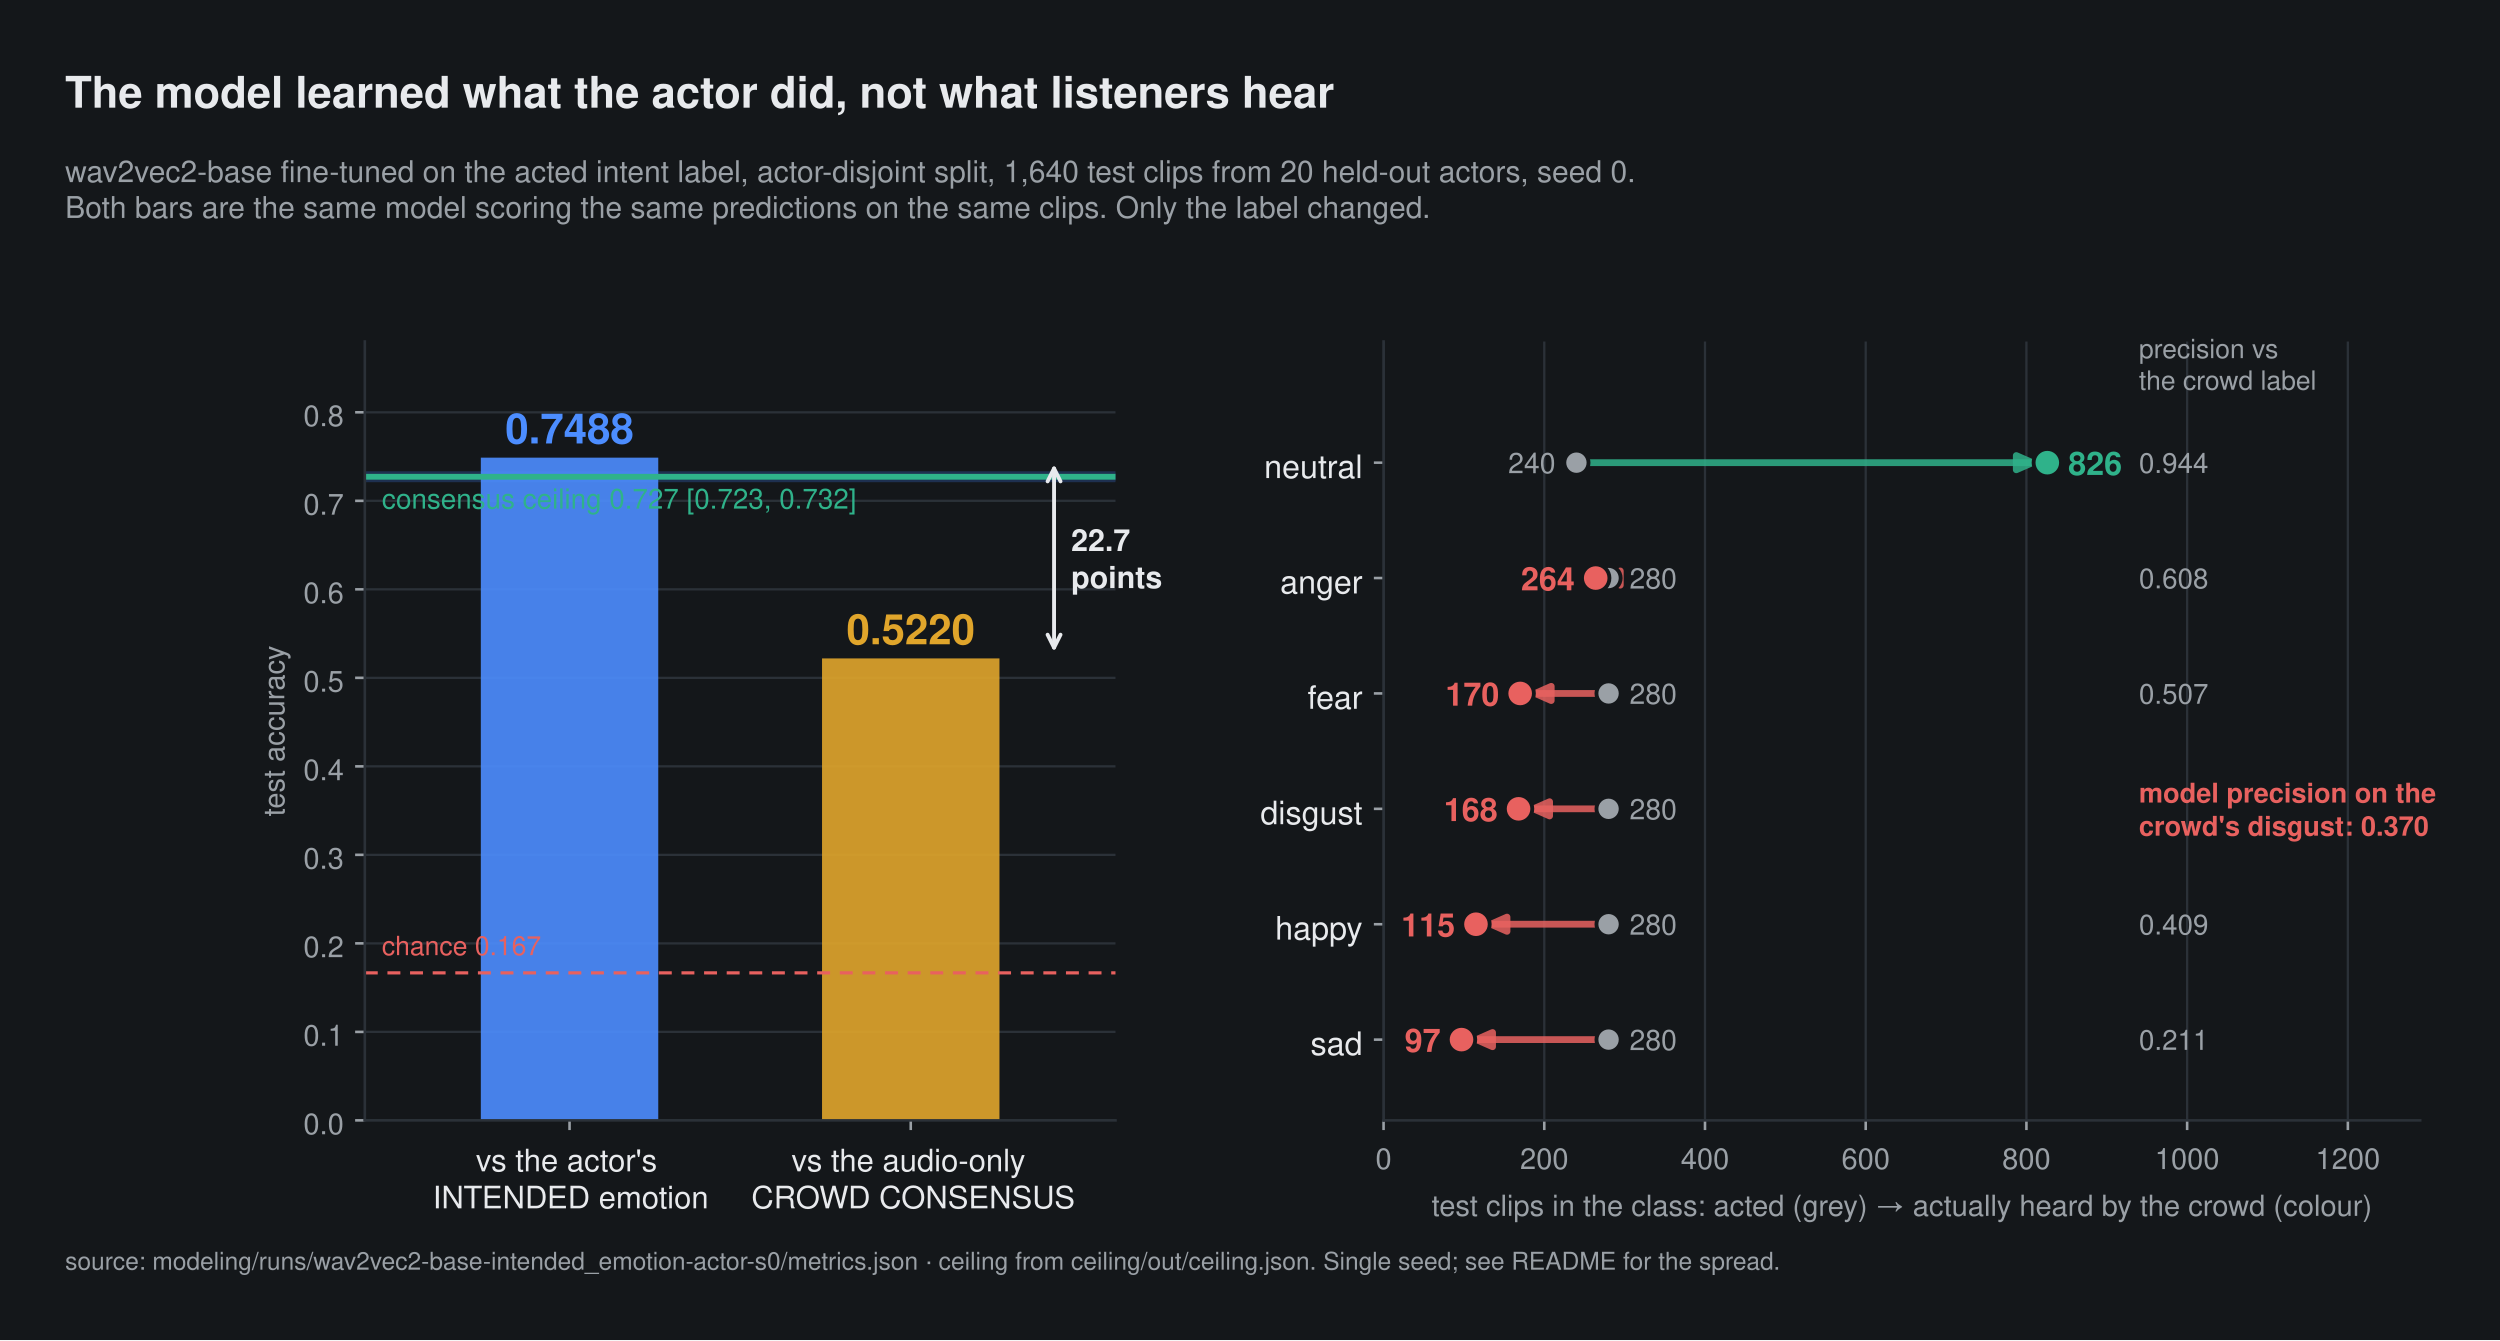
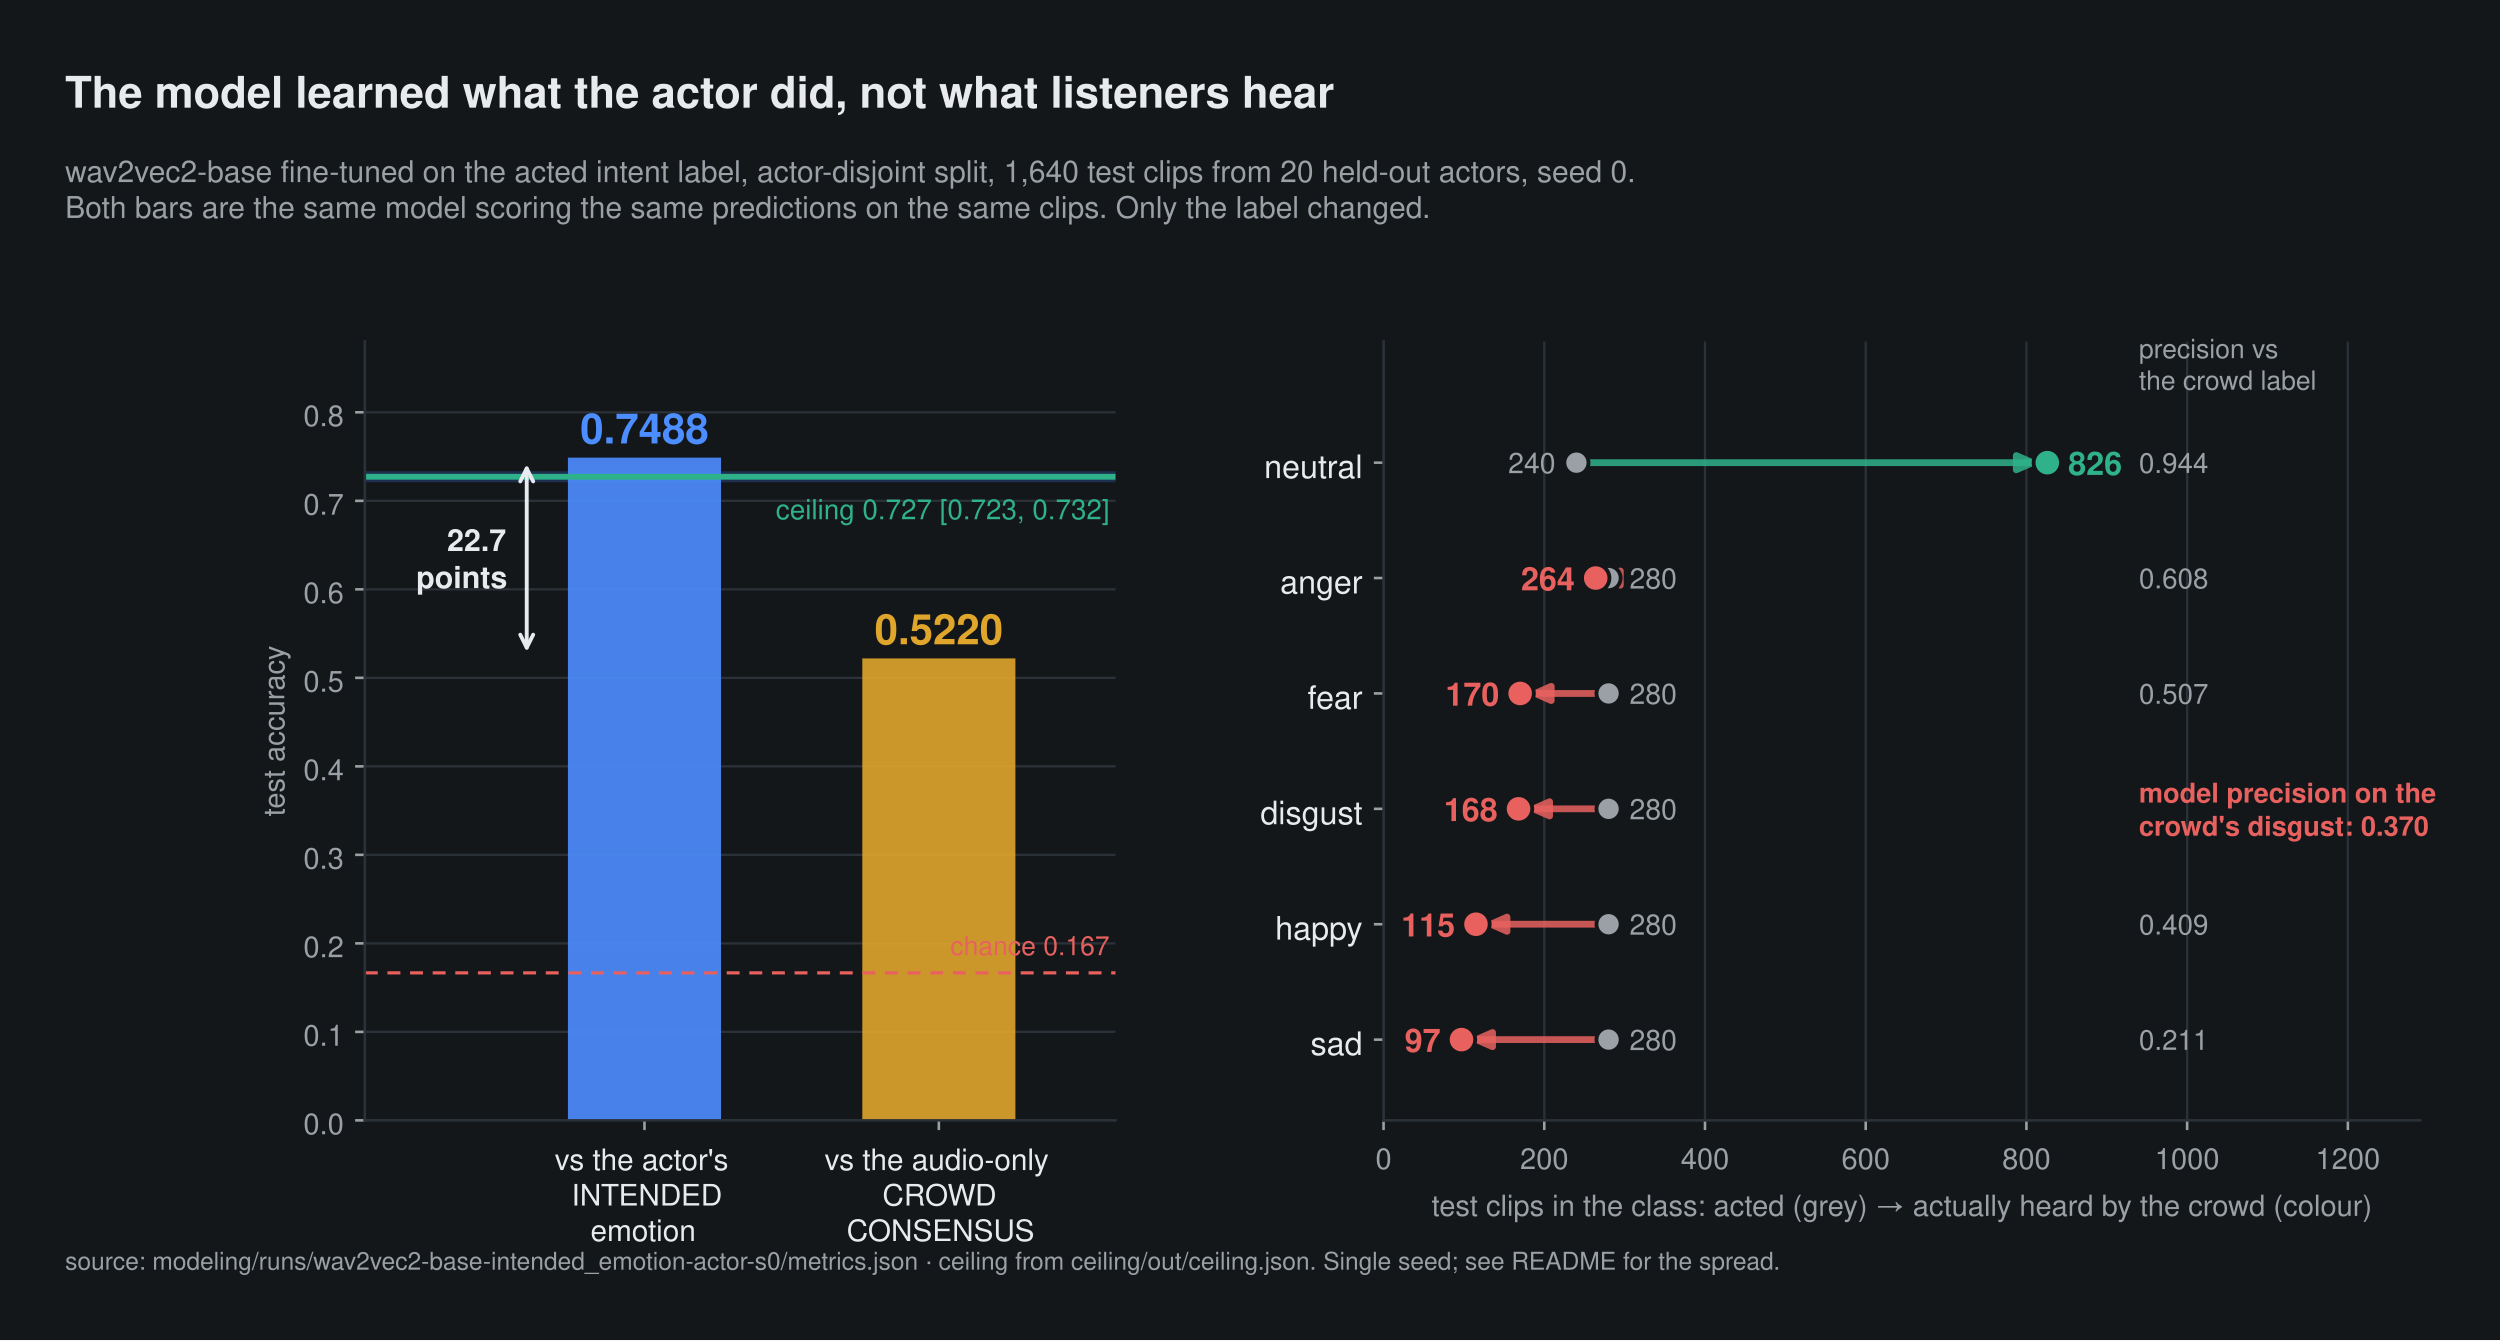
<svg xmlns="http://www.w3.org/2000/svg" xmlns:xlink="http://www.w3.org/1999/xlink" width="773.736pt" height="414.734pt" viewBox="0 0 773.736 414.734" version="1.1">
  <defs>
    <style type="text/css">*{stroke-linejoin: round; stroke-linecap: butt}</style>
  </defs>
  <g id="figure_1">
    <g id="patch_1">
      <path d="M 0 414.734  L 773.736 414.734  L 773.736 0  L 0 0  z " style="fill: #14171a" />
    </g>
    <g id="axes_1">
      <g id="patch_2">
        <path d="M 112.91 346.752  L 345.232 346.752  L 345.232 105.696  L 112.91 105.696  z " style="fill: #14171a" />
      </g>
      <g id="FillBetweenPolyCollection_1">
        <defs>
-           <path id="m800a5e8d8d" d="M 112.91 -268.382  L 112.91 -266  L 345.232 -266  L 345.232 -268.382  L 345.232 -268.382  L 112.91 -268.382  z " style="stroke: #1e3050" />
+           <path id="mc4f748cf3c" d="M 112.91 -268.382  L 112.91 -266  L 345.232 -266  L 345.232 -268.382  L 345.232 -268.382  L 112.91 -268.382  z " style="stroke: #1e3050" />
        </defs>
-         <g clip-path="url(#p2529f903a3)">
-           <use xlink:href="#m800a5e8d8d" x="0" y="414.734" style="fill: #1e3050; stroke: #1e3050" />
+         <g clip-path="url(#pf9426a319b)">
+           <use xlink:href="#mc4f748cf3c" x="0" y="414.734" style="fill: #1e3050; stroke: #1e3050" />
        </g>
      </g>
      <g id="matplotlib.axis_1">
        <g id="xtick_1">
          <g id="line2d_1">
            <defs>
-               <path id="m73d60dd2b2" d="M 0 0  L 0 3  " style="stroke: #9aa0a6; stroke-width: 0.8" />
+               <path id="m03ca3254c4" d="M 0 0  L 0 3  " style="stroke: #9aa0a6; stroke-width: 0.8" />
            </defs>
            <g>
-               <use xlink:href="#m73d60dd2b2" x="176.271" y="346.752" style="fill: #9aa0a6; stroke: #9aa0a6; stroke-width: 0.8" />
+               <use xlink:href="#m03ca3254c4" x="199.462" y="346.752" style="fill: #9aa0a6; stroke: #9aa0a6; stroke-width: 0.8" />
            </g>
          </g>
          <g id="text_1">
-             <text style="font-size: 9.6px; font-family: 'Helvetica Neue', 'Helvetica', 'DejaVu Sans'; fill: #e8eaed" transform="translate(147.2887 362.5256)">vs the actor's</text>
-             <text style="font-size: 9.6px; font-family: 'Helvetica Neue', 'Helvetica', 'DejaVu Sans'; fill: #e8eaed" transform="translate(133.953 373.9784)">INTENDED emotion</text>
+             <text style="font-size: 9.2px; font-family: 'Helvetica Neue', 'Helvetica', 'DejaVu Sans'; fill: #e8eaed" transform="translate(171.6871 362.1392)">vs the actor's</text>
+             <text style="font-size: 9.2px; font-family: 'Helvetica Neue', 'Helvetica', 'DejaVu Sans'; fill: #e8eaed" transform="translate(176.8887 373.1148)">INTENDED</text>
+             <text style="font-size: 9.2px; font-family: 'Helvetica Neue', 'Helvetica', 'DejaVu Sans'; fill: #e8eaed" transform="translate(182.7587 384.0904)">emotion</text>
          </g>
        </g>
        <g id="xtick_2">
          <g id="line2d_2">
            <g>
-               <use xlink:href="#m73d60dd2b2" x="281.872" y="346.752" style="fill: #9aa0a6; stroke: #9aa0a6; stroke-width: 0.8" />
+               <use xlink:href="#m03ca3254c4" x="290.568" y="346.752" style="fill: #9aa0a6; stroke: #9aa0a6; stroke-width: 0.8" />
            </g>
          </g>
          <g id="text_2">
-             <text style="font-size: 9.6px; font-family: 'Helvetica Neue', 'Helvetica', 'DejaVu Sans'; fill: #e8eaed" transform="translate(244.9742 362.5256)">vs the audio-only</text>
-             <text style="font-size: 9.6px; font-family: 'Helvetica Neue', 'Helvetica', 'DejaVu Sans'; fill: #e8eaed" transform="translate(232.5377 373.9784)">CROWD CONSENSUS</text>
+             <text style="font-size: 9.2px; font-family: 'Helvetica Neue', 'Helvetica', 'DejaVu Sans'; fill: #e8eaed" transform="translate(255.2081 362.1392)">vs the audio-only</text>
+             <text style="font-size: 9.2px; font-family: 'Helvetica Neue', 'Helvetica', 'DejaVu Sans'; fill: #e8eaed" transform="translate(273.1021 373.1148)">CROWD</text>
+             <text style="font-size: 9.2px; font-family: 'Helvetica Neue', 'Helvetica', 'DejaVu Sans'; fill: #e8eaed" transform="translate(262.0348 384.0904)">CONSENSUS</text>
          </g>
        </g>
      </g>
      <g id="matplotlib.axis_2">
        <g id="ytick_1">
          <g id="line2d_3">
-             <path d="M 112.91 346.752  L 345.232 346.752  " clip-path="url(#p2529f903a3)" style="fill: none; stroke: #2b3138; stroke-width: 0.7; stroke-linecap: square" />
+             <path d="M 112.91 346.752  L 345.232 346.752  " clip-path="url(#pf9426a319b)" style="fill: none; stroke: #2b3138; stroke-width: 0.7; stroke-linecap: square" />
          </g>
          <g id="line2d_4">
            <defs>
-               <path id="m4b07055651" d="M 0 0  L -3 0  " style="stroke: #9aa0a6; stroke-width: 0.8" />
+               <path id="mf70ab9ba9e" d="M 0 0  L -3 0  " style="stroke: #9aa0a6; stroke-width: 0.8" />
            </defs>
            <g>
-               <use xlink:href="#m4b07055651" x="112.91" y="346.752" style="fill: #9aa0a6; stroke: #9aa0a6; stroke-width: 0.8" />
+               <use xlink:href="#mf70ab9ba9e" x="112.91" y="346.752" style="fill: #9aa0a6; stroke: #9aa0a6; stroke-width: 0.8" />
            </g>
          </g>
          <g id="text_3">
            <text style="font-size: 9px; font-family: 'Helvetica Neue', 'Helvetica', 'DejaVu Sans'; text-anchor: end; fill: #9aa0a6" x="106.41" y="351.036" transform="rotate(-0 106.4104 351.036)">0.0</text>
          </g>
        </g>
        <g id="ytick_2">
          <g id="line2d_5">
-             <path d="M 112.91 319.359  L 345.232 319.359  " clip-path="url(#p2529f903a3)" style="fill: none; stroke: #2b3138; stroke-width: 0.7; stroke-linecap: square" />
+             <path d="M 112.91 319.359  L 345.232 319.359  " clip-path="url(#pf9426a319b)" style="fill: none; stroke: #2b3138; stroke-width: 0.7; stroke-linecap: square" />
          </g>
          <g id="line2d_6">
            <g>
-               <use xlink:href="#m4b07055651" x="112.91" y="319.359" style="fill: #9aa0a6; stroke: #9aa0a6; stroke-width: 0.8" />
+               <use xlink:href="#mf70ab9ba9e" x="112.91" y="319.359" style="fill: #9aa0a6; stroke: #9aa0a6; stroke-width: 0.8" />
            </g>
          </g>
          <g id="text_4">
            <text style="font-size: 9px; font-family: 'Helvetica Neue', 'Helvetica', 'DejaVu Sans'; text-anchor: end; fill: #9aa0a6" x="106.41" y="323.643" transform="rotate(-0 106.4104 323.6433)">0.1</text>
          </g>
        </g>
        <g id="ytick_3">
          <g id="line2d_7">
-             <path d="M 112.91 291.967  L 345.232 291.967  " clip-path="url(#p2529f903a3)" style="fill: none; stroke: #2b3138; stroke-width: 0.7; stroke-linecap: square" />
+             <path d="M 112.91 291.967  L 345.232 291.967  " clip-path="url(#pf9426a319b)" style="fill: none; stroke: #2b3138; stroke-width: 0.7; stroke-linecap: square" />
          </g>
          <g id="line2d_8">
            <g>
-               <use xlink:href="#m4b07055651" x="112.91" y="291.967" style="fill: #9aa0a6; stroke: #9aa0a6; stroke-width: 0.8" />
+               <use xlink:href="#mf70ab9ba9e" x="112.91" y="291.967" style="fill: #9aa0a6; stroke: #9aa0a6; stroke-width: 0.8" />
            </g>
          </g>
          <g id="text_5">
            <text style="font-size: 9px; font-family: 'Helvetica Neue', 'Helvetica', 'DejaVu Sans'; text-anchor: end; fill: #9aa0a6" x="106.41" y="296.251" transform="rotate(-0 106.4104 296.2505)">0.2</text>
          </g>
        </g>
        <g id="ytick_4">
          <g id="line2d_9">
-             <path d="M 112.91 264.574  L 345.232 264.574  " clip-path="url(#p2529f903a3)" style="fill: none; stroke: #2b3138; stroke-width: 0.7; stroke-linecap: square" />
+             <path d="M 112.91 264.574  L 345.232 264.574  " clip-path="url(#pf9426a319b)" style="fill: none; stroke: #2b3138; stroke-width: 0.7; stroke-linecap: square" />
          </g>
          <g id="line2d_10">
            <g>
-               <use xlink:href="#m4b07055651" x="112.91" y="264.574" style="fill: #9aa0a6; stroke: #9aa0a6; stroke-width: 0.8" />
+               <use xlink:href="#mf70ab9ba9e" x="112.91" y="264.574" style="fill: #9aa0a6; stroke: #9aa0a6; stroke-width: 0.8" />
            </g>
          </g>
          <g id="text_6">
            <text style="font-size: 9px; font-family: 'Helvetica Neue', 'Helvetica', 'DejaVu Sans'; text-anchor: end; fill: #9aa0a6" x="106.41" y="268.858" transform="rotate(-0 106.4104 268.8578)">0.3</text>
          </g>
        </g>
        <g id="ytick_5">
          <g id="line2d_11">
-             <path d="M 112.91 237.181  L 345.232 237.181  " clip-path="url(#p2529f903a3)" style="fill: none; stroke: #2b3138; stroke-width: 0.7; stroke-linecap: square" />
+             <path d="M 112.91 237.181  L 345.232 237.181  " clip-path="url(#pf9426a319b)" style="fill: none; stroke: #2b3138; stroke-width: 0.7; stroke-linecap: square" />
          </g>
          <g id="line2d_12">
            <g>
-               <use xlink:href="#m4b07055651" x="112.91" y="237.181" style="fill: #9aa0a6; stroke: #9aa0a6; stroke-width: 0.8" />
+               <use xlink:href="#mf70ab9ba9e" x="112.91" y="237.181" style="fill: #9aa0a6; stroke: #9aa0a6; stroke-width: 0.8" />
            </g>
          </g>
          <g id="text_7">
            <text style="font-size: 9px; font-family: 'Helvetica Neue', 'Helvetica', 'DejaVu Sans'; text-anchor: end; fill: #9aa0a6" x="106.41" y="241.465" transform="rotate(-0 106.4104 241.4651)">0.4</text>
          </g>
        </g>
        <g id="ytick_6">
          <g id="line2d_13">
-             <path d="M 112.91 209.788  L 345.232 209.788  " clip-path="url(#p2529f903a3)" style="fill: none; stroke: #2b3138; stroke-width: 0.7; stroke-linecap: square" />
+             <path d="M 112.91 209.788  L 345.232 209.788  " clip-path="url(#pf9426a319b)" style="fill: none; stroke: #2b3138; stroke-width: 0.7; stroke-linecap: square" />
          </g>
          <g id="line2d_14">
            <g>
-               <use xlink:href="#m4b07055651" x="112.91" y="209.788" style="fill: #9aa0a6; stroke: #9aa0a6; stroke-width: 0.8" />
+               <use xlink:href="#mf70ab9ba9e" x="112.91" y="209.788" style="fill: #9aa0a6; stroke: #9aa0a6; stroke-width: 0.8" />
            </g>
          </g>
          <g id="text_8">
            <text style="font-size: 9px; font-family: 'Helvetica Neue', 'Helvetica', 'DejaVu Sans'; text-anchor: end; fill: #9aa0a6" x="106.41" y="214.072" transform="rotate(-0 106.4104 214.0724)">0.5</text>
          </g>
        </g>
        <g id="ytick_7">
          <g id="line2d_15">
-             <path d="M 112.91 182.396  L 345.232 182.396  " clip-path="url(#p2529f903a3)" style="fill: none; stroke: #2b3138; stroke-width: 0.7; stroke-linecap: square" />
+             <path d="M 112.91 182.396  L 345.232 182.396  " clip-path="url(#pf9426a319b)" style="fill: none; stroke: #2b3138; stroke-width: 0.7; stroke-linecap: square" />
          </g>
          <g id="line2d_16">
            <g>
-               <use xlink:href="#m4b07055651" x="112.91" y="182.396" style="fill: #9aa0a6; stroke: #9aa0a6; stroke-width: 0.8" />
+               <use xlink:href="#mf70ab9ba9e" x="112.91" y="182.396" style="fill: #9aa0a6; stroke: #9aa0a6; stroke-width: 0.8" />
            </g>
          </g>
          <g id="text_9">
            <text style="font-size: 9px; font-family: 'Helvetica Neue', 'Helvetica', 'DejaVu Sans'; text-anchor: end; fill: #9aa0a6" x="106.41" y="186.68" transform="rotate(-0 106.4104 186.6796)">0.6</text>
          </g>
        </g>
        <g id="ytick_8">
          <g id="line2d_17">
-             <path d="M 112.91 155.003  L 345.232 155.003  " clip-path="url(#p2529f903a3)" style="fill: none; stroke: #2b3138; stroke-width: 0.7; stroke-linecap: square" />
+             <path d="M 112.91 155.003  L 345.232 155.003  " clip-path="url(#pf9426a319b)" style="fill: none; stroke: #2b3138; stroke-width: 0.7; stroke-linecap: square" />
          </g>
          <g id="line2d_18">
            <g>
-               <use xlink:href="#m4b07055651" x="112.91" y="155.003" style="fill: #9aa0a6; stroke: #9aa0a6; stroke-width: 0.8" />
+               <use xlink:href="#mf70ab9ba9e" x="112.91" y="155.003" style="fill: #9aa0a6; stroke: #9aa0a6; stroke-width: 0.8" />
            </g>
          </g>
          <g id="text_10">
            <text style="font-size: 9px; font-family: 'Helvetica Neue', 'Helvetica', 'DejaVu Sans'; text-anchor: end; fill: #9aa0a6" x="106.41" y="159.287" transform="rotate(-0 106.4104 159.2869)">0.7</text>
          </g>
        </g>
        <g id="ytick_9">
          <g id="line2d_19">
-             <path d="M 112.91 127.61  L 345.232 127.61  " clip-path="url(#p2529f903a3)" style="fill: none; stroke: #2b3138; stroke-width: 0.7; stroke-linecap: square" />
+             <path d="M 112.91 127.61  L 345.232 127.61  " clip-path="url(#pf9426a319b)" style="fill: none; stroke: #2b3138; stroke-width: 0.7; stroke-linecap: square" />
          </g>
          <g id="line2d_20">
            <g>
-               <use xlink:href="#m4b07055651" x="112.91" y="127.61" style="fill: #9aa0a6; stroke: #9aa0a6; stroke-width: 0.8" />
+               <use xlink:href="#mf70ab9ba9e" x="112.91" y="127.61" style="fill: #9aa0a6; stroke: #9aa0a6; stroke-width: 0.8" />
            </g>
          </g>
          <g id="text_11">
            <text style="font-size: 9px; font-family: 'Helvetica Neue', 'Helvetica', 'DejaVu Sans'; text-anchor: end; fill: #9aa0a6" x="106.41" y="131.894" transform="rotate(-0 106.4104 131.8942)">0.8</text>
          </g>
        </g>
        <g id="text_12">
          <text style="font-size: 9px; font-family: 'Helvetica Neue', 'Helvetica', 'DejaVu Sans'; text-anchor: middle; fill: #9aa0a6" x="87.985" y="226.224" transform="rotate(-90 87.98481 226.224)">test accuracy</text>
        </g>
      </g>
      <g id="patch_3">
-         <path d="M 148.815 346.752  L 203.727 346.752  L 203.727 141.641  L 148.815 141.641  z " clip-path="url(#p2529f903a3)" style="fill: #4c8dff; opacity: 0.9" />
+         <path d="M 175.774 346.752  L 223.15 346.752  L 223.15 141.641  L 175.774 141.641  z " clip-path="url(#pf9426a319b)" style="fill: #4c8dff; opacity: 0.9" />
      </g>
      <g id="patch_4">
-         <path d="M 254.416 346.752  L 309.328 346.752  L 309.328 203.775  L 254.416 203.775  z " clip-path="url(#p2529f903a3)" style="fill: #e0a52b; opacity: 0.9" />
+         <path d="M 266.881 346.752  L 314.256 346.752  L 314.256 203.775  L 266.881 203.775  z " clip-path="url(#pf9426a319b)" style="fill: #e0a52b; opacity: 0.9" />
      </g>
      <g id="line2d_21">
-         <path d="M 112.91 147.556  L 345.232 147.556  " clip-path="url(#p2529f903a3)" style="fill: none; stroke: #2fb28a; stroke-width: 1.8; stroke-linecap: square" />
+         <path d="M 112.91 147.556  L 345.232 147.556  " clip-path="url(#pf9426a319b)" style="fill: none; stroke: #2fb28a; stroke-width: 1.8; stroke-linecap: square" />
      </g>
      <g id="line2d_22">
-         <path d="M 112.91 301.097  L 345.232 301.097  " clip-path="url(#p2529f903a3)" style="fill: none; stroke-dasharray: 4,3; stroke-dashoffset: 0; stroke: #e8615f" />
+         <path d="M 112.91 301.097  L 345.232 301.097  " clip-path="url(#pf9426a319b)" style="fill: none; stroke-dasharray: 4,3; stroke-dashoffset: 0; stroke: #e8615f" />
      </g>
      <g id="patch_5">
        <path d="M 112.91 346.752  L 112.91 105.696  " style="fill: none; stroke: #2b3138; stroke-width: 0.8; stroke-linejoin: miter; stroke-linecap: square" />
      </g>
      <g id="patch_6">
        <path d="M 112.91 346.752  L 345.232 346.752  " style="fill: none; stroke: #2b3138; stroke-width: 0.8; stroke-linejoin: miter; stroke-linecap: square" />
      </g>
      <g id="text_13">
-         <text style="font-weight: 700; font-size: 13px; font-family: 'Helvetica Neue', 'Helvetica', 'DejaVu Sans'; text-anchor: middle; fill: #4c8dff" x="176.271" y="137.258" transform="rotate(-0 176.271 137.2578)">0.7488</text>
+         <text style="font-weight: 700; font-size: 13px; font-family: 'Helvetica Neue', 'Helvetica', 'DejaVu Sans'; text-anchor: middle; fill: #4c8dff" x="199.462" y="137.258" transform="rotate(-0 199.4618 137.2578)">0.7488</text>
      </g>
      <g id="text_14">
-         <text style="font-weight: 700; font-size: 13px; font-family: 'Helvetica Neue', 'Helvetica', 'DejaVu Sans'; text-anchor: middle; fill: #e0a52b" x="281.872" y="199.392" transform="rotate(-0 281.8719 199.3925)">0.5220</text>
+         <text style="font-weight: 700; font-size: 13px; font-family: 'Helvetica Neue', 'Helvetica', 'DejaVu Sans'; text-anchor: middle; fill: #e0a52b" x="290.568" y="199.392" transform="rotate(-0 290.5685 199.3925)">0.5220</text>
      </g>
      <g id="text_15">
-         <text style="font-size: 8.6px; font-family: 'Helvetica Neue', 'Helvetica', 'DejaVu Sans'; text-anchor: start; fill: #2fb28a" x="118.19" y="157.417" transform="rotate(-0 118.1904 157.4171)">consensus ceiling 0.727 [0.723, 0.732]</text>
+         <text style="font-size: 8.6px; font-family: 'Helvetica Neue', 'Helvetica', 'DejaVu Sans'; text-anchor: end; fill: #2fb28a" x="343.41" y="160.704" transform="rotate(-0 343.4104 160.7042)">ceiling 0.727 [0.723, 0.732]</text>
      </g>
      <g id="patch_7">
-         <path d="M 326.224 200.435  Q 326.224 172.709 326.224 144.983  " style="fill: none; stroke: #e8eaed; stroke-width: 1.2; stroke-linecap: round" />
-         <path d="M 328.224 196.435  L 326.224 200.435  L 324.224 196.435  " style="fill: none; stroke: #e8eaed; stroke-width: 1.2; stroke-linecap: round" />
-         <path d="M 324.224 148.983  L 326.224 144.983  L 328.224 148.983  " style="fill: none; stroke: #e8eaed; stroke-width: 1.2; stroke-linecap: round" />
+         <path d="M 163.019 200.435  Q 163.019 172.709 163.019 144.983  " style="fill: none; stroke: #e8eaed; stroke-width: 1.2; stroke-linecap: round" />
+         <path d="M 165.019 196.435  L 163.019 200.435  L 161.019 196.435  " style="fill: none; stroke: #e8eaed; stroke-width: 1.2; stroke-linecap: round" />
+         <path d="M 161.019 148.983  L 163.019 144.983  L 165.019 148.983  " style="fill: none; stroke: #e8eaed; stroke-width: 1.2; stroke-linecap: round" />
      </g>
      <g id="text_16">
-         <text style="font-weight: 700; font-size: 9.4px; font-family: 'Helvetica Neue', 'Helvetica', 'DejaVu Sans'; fill: #e8eaed" transform="translate(331.5044 170.5319)">22.7</text>
-         <text style="font-weight: 700; font-size: 9.4px; font-family: 'Helvetica Neue', 'Helvetica', 'DejaVu Sans'; fill: #e8eaed" transform="translate(331.5044 182.0093)">points</text>
+         <text style="font-weight: 700; font-size: 9.4px; font-family: 'Helvetica Neue', 'Helvetica', 'DejaVu Sans'; fill: #e8eaed" transform="translate(138.3513 170.5319)">22.7</text>
+         <text style="font-weight: 700; font-size: 9.4px; font-family: 'Helvetica Neue', 'Helvetica', 'DejaVu Sans'; fill: #e8eaed" transform="translate(128.8 182.0093)">points</text>
      </g>
      <g id="text_17">
-         <text style="font-size: 8.2px; font-family: 'Helvetica Neue', 'Helvetica', 'DejaVu Sans'; text-anchor: start; fill: #e8615f" x="118.19" y="295.619" transform="rotate(-0 118.1904 295.6189)">chance 0.167</text>
+         <text style="font-size: 8.2px; font-family: 'Helvetica Neue', 'Helvetica', 'DejaVu Sans'; text-anchor: end; fill: #e8615f" x="343.41" y="295.619" transform="rotate(-0 343.4104 295.6189)">chance 0.167</text>
      </g>
    </g>
    <g id="axes_2">
      <g id="patch_8">
        <path d="M 428.205 346.752  L 749.03 346.752  L 749.03 105.696  L 428.205 105.696  z " style="fill: #14171a" />
      </g>
      <g id="matplotlib.axis_3">
        <g id="xtick_3">
          <g id="line2d_23">
-             <path d="M 428.205 346.752  L 428.205 105.696  " clip-path="url(#pca2a0ae789)" style="fill: none; stroke: #2b3138; stroke-width: 0.7; stroke-linecap: square" />
+             <path d="M 428.205 346.752  L 428.205 105.696  " clip-path="url(#pd479962bb0)" style="fill: none; stroke: #2b3138; stroke-width: 0.7; stroke-linecap: square" />
          </g>
          <g id="line2d_24">
            <g>
-               <use xlink:href="#m73d60dd2b2" x="428.205" y="346.752" style="fill: #9aa0a6; stroke: #9aa0a6; stroke-width: 0.8" />
+               <use xlink:href="#m03ca3254c4" x="428.205" y="346.752" style="fill: #9aa0a6; stroke: #9aa0a6; stroke-width: 0.8" />
            </g>
          </g>
          <g id="text_18">
            <text style="font-size: 9px; font-family: 'Helvetica Neue', 'Helvetica', 'DejaVu Sans'; text-anchor: middle; fill: #9aa0a6" x="428.205" y="361.82" transform="rotate(-0 428.2047 361.82)">0</text>
          </g>
        </g>
        <g id="xtick_4">
          <g id="line2d_25">
-             <path d="M 477.945 346.752  L 477.945 105.696  " clip-path="url(#pca2a0ae789)" style="fill: none; stroke: #2b3138; stroke-width: 0.7; stroke-linecap: square" />
+             <path d="M 477.945 346.752  L 477.945 105.696  " clip-path="url(#pd479962bb0)" style="fill: none; stroke: #2b3138; stroke-width: 0.7; stroke-linecap: square" />
          </g>
          <g id="line2d_26">
            <g>
-               <use xlink:href="#m73d60dd2b2" x="477.945" y="346.752" style="fill: #9aa0a6; stroke: #9aa0a6; stroke-width: 0.8" />
+               <use xlink:href="#m03ca3254c4" x="477.945" y="346.752" style="fill: #9aa0a6; stroke: #9aa0a6; stroke-width: 0.8" />
            </g>
          </g>
          <g id="text_19">
            <text style="font-size: 9px; font-family: 'Helvetica Neue', 'Helvetica', 'DejaVu Sans'; text-anchor: middle; fill: #9aa0a6" x="477.945" y="361.82" transform="rotate(-0 477.9451 361.82)">200</text>
          </g>
        </g>
        <g id="xtick_5">
          <g id="line2d_27">
-             <path d="M 527.686 346.752  L 527.686 105.696  " clip-path="url(#pca2a0ae789)" style="fill: none; stroke: #2b3138; stroke-width: 0.7; stroke-linecap: square" />
+             <path d="M 527.686 346.752  L 527.686 105.696  " clip-path="url(#pd479962bb0)" style="fill: none; stroke: #2b3138; stroke-width: 0.7; stroke-linecap: square" />
          </g>
          <g id="line2d_28">
            <g>
-               <use xlink:href="#m73d60dd2b2" x="527.686" y="346.752" style="fill: #9aa0a6; stroke: #9aa0a6; stroke-width: 0.8" />
+               <use xlink:href="#m03ca3254c4" x="527.686" y="346.752" style="fill: #9aa0a6; stroke: #9aa0a6; stroke-width: 0.8" />
            </g>
          </g>
          <g id="text_20">
            <text style="font-size: 9px; font-family: 'Helvetica Neue', 'Helvetica', 'DejaVu Sans'; text-anchor: middle; fill: #9aa0a6" x="527.686" y="361.82" transform="rotate(-0 527.6855 361.82)">400</text>
          </g>
        </g>
        <g id="xtick_6">
          <g id="line2d_29">
-             <path d="M 577.426 346.752  L 577.426 105.696  " clip-path="url(#pca2a0ae789)" style="fill: none; stroke: #2b3138; stroke-width: 0.7; stroke-linecap: square" />
+             <path d="M 577.426 346.752  L 577.426 105.696  " clip-path="url(#pd479962bb0)" style="fill: none; stroke: #2b3138; stroke-width: 0.7; stroke-linecap: square" />
          </g>
          <g id="line2d_30">
            <g>
-               <use xlink:href="#m73d60dd2b2" x="577.426" y="346.752" style="fill: #9aa0a6; stroke: #9aa0a6; stroke-width: 0.8" />
+               <use xlink:href="#m03ca3254c4" x="577.426" y="346.752" style="fill: #9aa0a6; stroke: #9aa0a6; stroke-width: 0.8" />
            </g>
          </g>
          <g id="text_21">
            <text style="font-size: 9px; font-family: 'Helvetica Neue', 'Helvetica', 'DejaVu Sans'; text-anchor: middle; fill: #9aa0a6" x="577.426" y="361.82" transform="rotate(-0 577.4259 361.82)">600</text>
          </g>
        </g>
        <g id="xtick_7">
          <g id="line2d_31">
-             <path d="M 627.166 346.752  L 627.166 105.696  " clip-path="url(#pca2a0ae789)" style="fill: none; stroke: #2b3138; stroke-width: 0.7; stroke-linecap: square" />
+             <path d="M 627.166 346.752  L 627.166 105.696  " clip-path="url(#pd479962bb0)" style="fill: none; stroke: #2b3138; stroke-width: 0.7; stroke-linecap: square" />
          </g>
          <g id="line2d_32">
            <g>
-               <use xlink:href="#m73d60dd2b2" x="627.166" y="346.752" style="fill: #9aa0a6; stroke: #9aa0a6; stroke-width: 0.8" />
+               <use xlink:href="#m03ca3254c4" x="627.166" y="346.752" style="fill: #9aa0a6; stroke: #9aa0a6; stroke-width: 0.8" />
            </g>
          </g>
          <g id="text_22">
            <text style="font-size: 9px; font-family: 'Helvetica Neue', 'Helvetica', 'DejaVu Sans'; text-anchor: middle; fill: #9aa0a6" x="627.166" y="361.82" transform="rotate(-0 627.1664 361.82)">800</text>
          </g>
        </g>
        <g id="xtick_8">
          <g id="line2d_33">
-             <path d="M 676.907 346.752  L 676.907 105.696  " clip-path="url(#pca2a0ae789)" style="fill: none; stroke: #2b3138; stroke-width: 0.7; stroke-linecap: square" />
+             <path d="M 676.907 346.752  L 676.907 105.696  " clip-path="url(#pd479962bb0)" style="fill: none; stroke: #2b3138; stroke-width: 0.7; stroke-linecap: square" />
          </g>
          <g id="line2d_34">
            <g>
-               <use xlink:href="#m73d60dd2b2" x="676.907" y="346.752" style="fill: #9aa0a6; stroke: #9aa0a6; stroke-width: 0.8" />
+               <use xlink:href="#m03ca3254c4" x="676.907" y="346.752" style="fill: #9aa0a6; stroke: #9aa0a6; stroke-width: 0.8" />
            </g>
          </g>
          <g id="text_23">
            <text style="font-size: 9px; font-family: 'Helvetica Neue', 'Helvetica', 'DejaVu Sans'; text-anchor: middle; fill: #9aa0a6" x="676.907" y="361.82" transform="rotate(-0 676.9068 361.82)">1000</text>
          </g>
        </g>
        <g id="xtick_9">
          <g id="line2d_35">
-             <path d="M 726.647 346.752  L 726.647 105.696  " clip-path="url(#pca2a0ae789)" style="fill: none; stroke: #2b3138; stroke-width: 0.7; stroke-linecap: square" />
+             <path d="M 726.647 346.752  L 726.647 105.696  " clip-path="url(#pd479962bb0)" style="fill: none; stroke: #2b3138; stroke-width: 0.7; stroke-linecap: square" />
          </g>
          <g id="line2d_36">
            <g>
-               <use xlink:href="#m73d60dd2b2" x="726.647" y="346.752" style="fill: #9aa0a6; stroke: #9aa0a6; stroke-width: 0.8" />
+               <use xlink:href="#m03ca3254c4" x="726.647" y="346.752" style="fill: #9aa0a6; stroke: #9aa0a6; stroke-width: 0.8" />
            </g>
          </g>
          <g id="text_24">
            <text style="font-size: 9px; font-family: 'Helvetica Neue', 'Helvetica', 'DejaVu Sans'; text-anchor: middle; fill: #9aa0a6" x="726.647" y="361.82" transform="rotate(-0 726.6472 361.82)">1200</text>
          </g>
        </g>
        <g id="text_25">
          <text style="font-size: 9px; font-family: 'Helvetica Neue', 'Helvetica', 'DejaVu Sans'; text-anchor: middle; fill: #9aa0a6" x="588.618" y="376.305" transform="rotate(-0 588.6175 376.305)">test clips in the class:  acted (grey)  →  actually heard by the crowd (colour)</text>
        </g>
      </g>
      <g id="matplotlib.axis_4">
        <g id="ytick_10">
          <g id="line2d_37">
            <g>
-               <use xlink:href="#m4b07055651" x="428.205" y="321.754" style="fill: #9aa0a6; stroke: #9aa0a6; stroke-width: 0.8" />
+               <use xlink:href="#mf70ab9ba9e" x="428.205" y="321.754" style="fill: #9aa0a6; stroke: #9aa0a6; stroke-width: 0.8" />
            </g>
          </g>
          <g id="text_26">
            <text style="font-size: 10px; font-family: 'Helvetica Neue', 'Helvetica', 'DejaVu Sans'; text-anchor: end; fill: #e8eaed" x="421.705" y="326.514" transform="rotate(-0 421.7047 326.5136)">sad</text>
          </g>
        </g>
        <g id="ytick_11">
          <g id="line2d_38">
            <g>
-               <use xlink:href="#m4b07055651" x="428.205" y="286.042" style="fill: #9aa0a6; stroke: #9aa0a6; stroke-width: 0.8" />
+               <use xlink:href="#mf70ab9ba9e" x="428.205" y="286.042" style="fill: #9aa0a6; stroke: #9aa0a6; stroke-width: 0.8" />
            </g>
          </g>
          <g id="text_27">
            <text style="font-size: 10px; font-family: 'Helvetica Neue', 'Helvetica', 'DejaVu Sans'; text-anchor: end; fill: #e8eaed" x="421.705" y="290.802" transform="rotate(-0 421.7047 290.8016)">happy</text>
          </g>
        </g>
        <g id="ytick_12">
          <g id="line2d_39">
            <g>
-               <use xlink:href="#m4b07055651" x="428.205" y="250.33" style="fill: #9aa0a6; stroke: #9aa0a6; stroke-width: 0.8" />
+               <use xlink:href="#mf70ab9ba9e" x="428.205" y="250.33" style="fill: #9aa0a6; stroke: #9aa0a6; stroke-width: 0.8" />
            </g>
          </g>
          <g id="text_28">
            <text style="font-size: 10px; font-family: 'Helvetica Neue', 'Helvetica', 'DejaVu Sans'; text-anchor: end; fill: #e8eaed" x="421.705" y="255.09" transform="rotate(-0 421.7047 255.0896)">disgust</text>
          </g>
        </g>
        <g id="ytick_13">
          <g id="line2d_40">
            <g>
-               <use xlink:href="#m4b07055651" x="428.205" y="214.618" style="fill: #9aa0a6; stroke: #9aa0a6; stroke-width: 0.8" />
+               <use xlink:href="#mf70ab9ba9e" x="428.205" y="214.618" style="fill: #9aa0a6; stroke: #9aa0a6; stroke-width: 0.8" />
            </g>
          </g>
          <g id="text_29">
            <text style="font-size: 10px; font-family: 'Helvetica Neue', 'Helvetica', 'DejaVu Sans'; text-anchor: end; fill: #e8eaed" x="421.705" y="219.378" transform="rotate(-0 421.7047 219.3776)">fear</text>
          </g>
        </g>
        <g id="ytick_14">
          <g id="line2d_41">
            <g>
-               <use xlink:href="#m4b07055651" x="428.205" y="178.906" style="fill: #9aa0a6; stroke: #9aa0a6; stroke-width: 0.8" />
+               <use xlink:href="#mf70ab9ba9e" x="428.205" y="178.906" style="fill: #9aa0a6; stroke: #9aa0a6; stroke-width: 0.8" />
            </g>
          </g>
          <g id="text_30">
            <text style="font-size: 10px; font-family: 'Helvetica Neue', 'Helvetica', 'DejaVu Sans'; text-anchor: end; fill: #e8eaed" x="421.705" y="183.666" transform="rotate(-0 421.7047 183.6656)">anger</text>
          </g>
        </g>
        <g id="ytick_15">
          <g id="line2d_42">
            <g>
-               <use xlink:href="#m4b07055651" x="428.205" y="143.194" style="fill: #9aa0a6; stroke: #9aa0a6; stroke-width: 0.8" />
+               <use xlink:href="#mf70ab9ba9e" x="428.205" y="143.194" style="fill: #9aa0a6; stroke: #9aa0a6; stroke-width: 0.8" />
            </g>
          </g>
          <g id="text_31">
            <text style="font-size: 10px; font-family: 'Helvetica Neue', 'Helvetica', 'DejaVu Sans'; text-anchor: end; fill: #e8eaed" x="421.705" y="147.954" transform="rotate(-0 421.7047 147.9536)">neutral</text>
          </g>
        </g>
      </g>
      <g id="patch_9">
        <path d="M 428.205 346.752  L 428.205 105.696  " style="fill: none; stroke: #2b3138; stroke-width: 0.8; stroke-linejoin: miter; stroke-linecap: square" />
      </g>
      <g id="patch_10">
        <path d="M 428.205 346.752  L 749.03 346.752  " style="fill: none; stroke: #2b3138; stroke-width: 0.8; stroke-linejoin: miter; stroke-linecap: square" />
      </g>
      <g id="patch_11">
        <path d="M 495.844 321.754  Q 475.086 321.754 456.936 321.754  " style="fill: none; opacity: 0.85; stroke: #e8615f; stroke-width: 2.1; stroke-linecap: round" />
        <path d="M 461.936 323.954  L 456.936 321.754  L 461.936 319.554  z " style="fill: #e8615f; opacity: 0.85; stroke: #e8615f; stroke-width: 2.1; stroke-linecap: round" />
      </g>
      <g id="line2d_43">
        <defs>
-           <path id="mce41e5fbdd" d="M 0 3.75  C 0.995 3.75 1.948 3.355 2.652 2.652  C 3.355 1.948 3.75 0.995 3.75 0  C 3.75 -0.995 3.355 -1.948 2.652 -2.652  C 1.948 -3.355 0.995 -3.75 0 -3.75  C -0.995 -3.75 -1.948 -3.355 -2.652 -2.652  C -3.355 -1.948 -3.75 -0.995 -3.75 0  C -3.75 0.995 -3.355 1.948 -2.652 2.652  C -1.948 3.355 -0.995 3.75 0 3.75  z " style="stroke: #14171a; stroke-width: 1.2" />
+           <path id="m2aafd747d8" d="M 0 3.75  C 0.995 3.75 1.948 3.355 2.652 2.652  C 3.355 1.948 3.75 0.995 3.75 0  C 3.75 -0.995 3.355 -1.948 2.652 -2.652  C 1.948 -3.355 0.995 -3.75 0 -3.75  C -0.995 -3.75 -1.948 -3.355 -2.652 -2.652  C -3.355 -1.948 -3.75 -0.995 -3.75 0  C -3.75 0.995 -3.355 1.948 -2.652 2.652  C -1.948 3.355 -0.995 3.75 0 3.75  z " style="stroke: #14171a; stroke-width: 1.2" />
        </defs>
-         <g clip-path="url(#pca2a0ae789)">
-           <use xlink:href="#mce41e5fbdd" x="497.841" y="321.754" style="fill: #9aa0a6; stroke: #14171a; stroke-width: 1.2" />
+         <g clip-path="url(#pd479962bb0)">
+           <use xlink:href="#m2aafd747d8" x="497.841" y="321.754" style="fill: #9aa0a6; stroke: #14171a; stroke-width: 1.2" />
        </g>
      </g>
      <g id="line2d_44">
        <defs>
-           <path id="m11049e894a" d="M 0 4.25  C 1.127 4.25 2.208 3.802 3.005 3.005  C 3.802 2.208 4.25 1.127 4.25 0  C 4.25 -1.127 3.802 -2.208 3.005 -3.005  C 2.208 -3.802 1.127 -4.25 0 -4.25  C -1.127 -4.25 -2.208 -3.802 -3.005 -3.005  C -3.802 -2.208 -4.25 -1.127 -4.25 0  C -4.25 1.127 -3.802 2.208 -3.005 3.005  C -2.208 3.802 -1.127 4.25 0 4.25  z " style="stroke: #14171a; stroke-width: 1.2" />
+           <path id="m541e12c06f" d="M 0 4.25  C 1.127 4.25 2.208 3.802 3.005 3.005  C 3.802 2.208 4.25 1.127 4.25 0  C 4.25 -1.127 3.802 -2.208 3.005 -3.005  C 2.208 -3.802 1.127 -4.25 0 -4.25  C -1.127 -4.25 -2.208 -3.802 -3.005 -3.005  C -3.802 -2.208 -4.25 -1.127 -4.25 0  C -4.25 1.127 -3.802 2.208 -3.005 3.005  C -2.208 3.802 -1.127 4.25 0 4.25  z " style="stroke: #14171a; stroke-width: 1.2" />
        </defs>
-         <g clip-path="url(#pca2a0ae789)">
-           <use xlink:href="#m11049e894a" x="452.329" y="321.754" style="fill: #e8615f; stroke: #14171a; stroke-width: 1.2" />
+         <g clip-path="url(#pd479962bb0)">
+           <use xlink:href="#m541e12c06f" x="452.329" y="321.754" style="fill: #e8615f; stroke: #14171a; stroke-width: 1.2" />
        </g>
      </g>
      <g id="text_32">
        <text style="font-size: 8.8px; font-family: 'Helvetica Neue', 'Helvetica', 'DejaVu Sans'; text-anchor: start; fill: #9aa0a6" x="504.308" y="325.005" transform="rotate(-0 504.3075 325.0052)">280</text>
      </g>
      <g id="text_33">
        <text style="font-weight: 700; font-size: 10px; font-family: 'Helvetica Neue', 'Helvetica', 'DejaVu Sans'; text-anchor: end; fill: #e8615f" x="445.863" y="325.544" transform="rotate(-0 445.8625 325.5436)">97</text>
      </g>
      <g id="text_34">
        <text style="font-size: 8.6px; font-family: 'Helvetica Neue', 'Helvetica', 'DejaVu Sans'; text-anchor: start; fill: #9aa0a6" x="661.985" y="324.931" transform="rotate(-0 661.9847 324.9313)">0.211</text>
      </g>
      <g id="patch_12">
        <path d="M 495.84 286.042  Q 477.321 286.042 461.409 286.042  " style="fill: none; opacity: 0.85; stroke: #e8615f; stroke-width: 2.1; stroke-linecap: round" />
        <path d="M 466.409 288.242  L 461.409 286.042  L 466.409 283.842  z " style="fill: #e8615f; opacity: 0.85; stroke: #e8615f; stroke-width: 2.1; stroke-linecap: round" />
      </g>
      <g id="line2d_45">
-         <g clip-path="url(#pca2a0ae789)">
-           <use xlink:href="#mce41e5fbdd" x="497.841" y="286.042" style="fill: #9aa0a6; stroke: #14171a; stroke-width: 1.2" />
+         <g clip-path="url(#pd479962bb0)">
+           <use xlink:href="#m2aafd747d8" x="497.841" y="286.042" style="fill: #9aa0a6; stroke: #14171a; stroke-width: 1.2" />
        </g>
      </g>
      <g id="line2d_46">
-         <g clip-path="url(#pca2a0ae789)">
-           <use xlink:href="#m11049e894a" x="456.805" y="286.042" style="fill: #e8615f; stroke: #14171a; stroke-width: 1.2" />
+         <g clip-path="url(#pd479962bb0)">
+           <use xlink:href="#m541e12c06f" x="456.805" y="286.042" style="fill: #e8615f; stroke: #14171a; stroke-width: 1.2" />
        </g>
      </g>
      <g id="text_35">
        <text style="font-size: 8.8px; font-family: 'Helvetica Neue', 'Helvetica', 'DejaVu Sans'; text-anchor: start; fill: #9aa0a6" x="504.308" y="289.293" transform="rotate(-0 504.3075 289.2932)">280</text>
      </g>
      <g id="text_36">
        <text style="font-weight: 700; font-size: 10px; font-family: 'Helvetica Neue', 'Helvetica', 'DejaVu Sans'; text-anchor: end; fill: #e8615f" x="450.339" y="289.832" transform="rotate(-0 450.3392 289.8316)">115</text>
      </g>
      <g id="text_37">
        <text style="font-size: 8.6px; font-family: 'Helvetica Neue', 'Helvetica', 'DejaVu Sans'; text-anchor: start; fill: #9aa0a6" x="661.985" y="289.219" transform="rotate(-0 661.9847 289.2193)">0.409</text>
      </g>
      <g id="patch_13">
        <path d="M 495.839 250.33  Q 483.911 250.33 474.591 250.33  " style="fill: none; opacity: 0.85; stroke: #e8615f; stroke-width: 2.1; stroke-linecap: round" />
        <path d="M 479.591 252.53  L 474.591 250.33  L 479.591 248.13  z " style="fill: #e8615f; opacity: 0.85; stroke: #e8615f; stroke-width: 2.1; stroke-linecap: round" />
      </g>
      <g id="line2d_47">
-         <g clip-path="url(#pca2a0ae789)">
-           <use xlink:href="#mce41e5fbdd" x="497.841" y="250.33" style="fill: #9aa0a6; stroke: #14171a; stroke-width: 1.2" />
+         <g clip-path="url(#pd479962bb0)">
+           <use xlink:href="#m2aafd747d8" x="497.841" y="250.33" style="fill: #9aa0a6; stroke: #14171a; stroke-width: 1.2" />
        </g>
      </g>
      <g id="line2d_48">
-         <g clip-path="url(#pca2a0ae789)">
-           <use xlink:href="#m11049e894a" x="469.987" y="250.33" style="fill: #e8615f; stroke: #14171a; stroke-width: 1.2" />
+         <g clip-path="url(#pd479962bb0)">
+           <use xlink:href="#m541e12c06f" x="469.987" y="250.33" style="fill: #e8615f; stroke: #14171a; stroke-width: 1.2" />
        </g>
      </g>
      <g id="text_38">
        <text style="font-size: 8.8px; font-family: 'Helvetica Neue', 'Helvetica', 'DejaVu Sans'; text-anchor: start; fill: #9aa0a6" x="504.308" y="253.581" transform="rotate(-0 504.3075 253.5812)">280</text>
      </g>
      <g id="text_39">
        <text style="font-weight: 700; font-size: 10px; font-family: 'Helvetica Neue', 'Helvetica', 'DejaVu Sans'; text-anchor: end; fill: #e8615f" x="463.52" y="254.12" transform="rotate(-0 463.5204 254.1196)">168</text>
      </g>
      <g id="text_40">
        <text style="font-weight: 700; font-size: 8.4px; font-family: 'Helvetica Neue', 'Helvetica', 'DejaVu Sans'; fill: #e8615f" transform="translate(661.9847 248.385)">model precision on the</text>
        <text style="font-weight: 700; font-size: 8.4px; font-family: 'Helvetica Neue', 'Helvetica', 'DejaVu Sans'; fill: #e8615f" transform="translate(661.9847 258.6414)">crowd's disgust: 0.370</text>
      </g>
      <g id="patch_14">
        <path d="M 495.841 214.618  Q 484.164 214.618 475.094 214.618  " style="fill: none; opacity: 0.85; stroke: #e8615f; stroke-width: 2.1; stroke-linecap: round" />
        <path d="M 480.094 216.818  L 475.094 214.618  L 480.094 212.418  z " style="fill: #e8615f; opacity: 0.85; stroke: #e8615f; stroke-width: 2.1; stroke-linecap: round" />
      </g>
      <g id="line2d_49">
-         <g clip-path="url(#pca2a0ae789)">
-           <use xlink:href="#mce41e5fbdd" x="497.841" y="214.618" style="fill: #9aa0a6; stroke: #14171a; stroke-width: 1.2" />
+         <g clip-path="url(#pd479962bb0)">
+           <use xlink:href="#m2aafd747d8" x="497.841" y="214.618" style="fill: #9aa0a6; stroke: #14171a; stroke-width: 1.2" />
        </g>
      </g>
      <g id="line2d_50">
-         <g clip-path="url(#pca2a0ae789)">
-           <use xlink:href="#m11049e894a" x="470.484" y="214.618" style="fill: #e8615f; stroke: #14171a; stroke-width: 1.2" />
+         <g clip-path="url(#pd479962bb0)">
+           <use xlink:href="#m541e12c06f" x="470.484" y="214.618" style="fill: #e8615f; stroke: #14171a; stroke-width: 1.2" />
        </g>
      </g>
      <g id="text_41">
        <text style="font-size: 8.8px; font-family: 'Helvetica Neue', 'Helvetica', 'DejaVu Sans'; text-anchor: start; fill: #9aa0a6" x="504.308" y="217.869" transform="rotate(-0 504.3075 217.8692)">280</text>
      </g>
      <g id="text_42">
        <text style="font-weight: 700; font-size: 10px; font-family: 'Helvetica Neue', 'Helvetica', 'DejaVu Sans'; text-anchor: end; fill: #e8615f" x="464.018" y="218.408" transform="rotate(-0 464.0178 218.4076)">170</text>
      </g>
      <g id="text_43">
        <text style="font-size: 8.6px; font-family: 'Helvetica Neue', 'Helvetica', 'DejaVu Sans'; text-anchor: start; fill: #9aa0a6" x="661.985" y="217.795" transform="rotate(-0 661.9847 217.7953)">0.507</text>
      </g>
      <g id="patch_15">
        <path d="M 495.84 178.906  Q 494.851 178.906 496.469 178.906  " style="fill: none; opacity: 0.85; stroke: #e8615f; stroke-width: 2.1; stroke-linecap: round" />
        <path d="M 501.469 181.106  L 496.469 178.906  L 501.469 176.706  z " style="fill: #e8615f; opacity: 0.85; stroke: #e8615f; stroke-width: 2.1; stroke-linecap: round" />
      </g>
      <g id="line2d_51">
-         <g clip-path="url(#pca2a0ae789)">
-           <use xlink:href="#mce41e5fbdd" x="497.841" y="178.906" style="fill: #9aa0a6; stroke: #14171a; stroke-width: 1.2" />
+         <g clip-path="url(#pd479962bb0)">
+           <use xlink:href="#m2aafd747d8" x="497.841" y="178.906" style="fill: #9aa0a6; stroke: #14171a; stroke-width: 1.2" />
        </g>
      </g>
      <g id="line2d_52">
-         <g clip-path="url(#pca2a0ae789)">
-           <use xlink:href="#m11049e894a" x="493.862" y="178.906" style="fill: #e8615f; stroke: #14171a; stroke-width: 1.2" />
+         <g clip-path="url(#pd479962bb0)">
+           <use xlink:href="#m541e12c06f" x="493.862" y="178.906" style="fill: #e8615f; stroke: #14171a; stroke-width: 1.2" />
        </g>
      </g>
      <g id="text_44">
        <text style="font-size: 8.8px; font-family: 'Helvetica Neue', 'Helvetica', 'DejaVu Sans'; text-anchor: start; fill: #9aa0a6" x="504.308" y="182.157" transform="rotate(-0 504.3075 182.1572)">280</text>
      </g>
      <g id="text_45">
        <text style="font-weight: 700; font-size: 10px; font-family: 'Helvetica Neue', 'Helvetica', 'DejaVu Sans'; text-anchor: end; fill: #e8615f" x="487.396" y="182.696" transform="rotate(-0 487.3958 182.6956)">264</text>
      </g>
      <g id="text_46">
        <text style="font-size: 8.6px; font-family: 'Helvetica Neue', 'Helvetica', 'DejaVu Sans'; text-anchor: start; fill: #9aa0a6" x="661.985" y="182.083" transform="rotate(-0 661.9847 182.0833)">0.608</text>
      </g>
      <g id="patch_16">
        <path d="M 489.89 143.194  Q 560.763 143.194 629.03 143.194  " style="fill: none; opacity: 0.85; stroke: #2fb28a; stroke-width: 2.1; stroke-linecap: round" />
        <path d="M 624.03 140.994  L 629.03 143.194  L 624.03 145.394  z " style="fill: #2fb28a; opacity: 0.85; stroke: #2fb28a; stroke-width: 2.1; stroke-linecap: round" />
      </g>
      <g id="line2d_53">
-         <g clip-path="url(#pca2a0ae789)">
-           <use xlink:href="#mce41e5fbdd" x="487.893" y="143.194" style="fill: #9aa0a6; stroke: #14171a; stroke-width: 1.2" />
+         <g clip-path="url(#pd479962bb0)">
+           <use xlink:href="#m2aafd747d8" x="487.893" y="143.194" style="fill: #9aa0a6; stroke: #14171a; stroke-width: 1.2" />
        </g>
      </g>
      <g id="line2d_54">
        <defs>
-           <path id="m40195e5b6b" d="M 0 4.25  C 1.127 4.25 2.208 3.802 3.005 3.005  C 3.802 2.208 4.25 1.127 4.25 0  C 4.25 -1.127 3.802 -2.208 3.005 -3.005  C 2.208 -3.802 1.127 -4.25 0 -4.25  C -1.127 -4.25 -2.208 -3.802 -3.005 -3.005  C -3.802 -2.208 -4.25 -1.127 -4.25 0  C -4.25 1.127 -3.802 2.208 -3.005 3.005  C -2.208 3.802 -1.127 4.25 0 4.25  z " style="stroke: #14171a; stroke-width: 1.2" />
+           <path id="m09b822946d" d="M 0 4.25  C 1.127 4.25 2.208 3.802 3.005 3.005  C 3.802 2.208 4.25 1.127 4.25 0  C 4.25 -1.127 3.802 -2.208 3.005 -3.005  C 2.208 -3.802 1.127 -4.25 0 -4.25  C -1.127 -4.25 -2.208 -3.802 -3.005 -3.005  C -3.802 -2.208 -4.25 -1.127 -4.25 0  C -4.25 1.127 -3.802 2.208 -3.005 3.005  C -2.208 3.802 -1.127 4.25 0 4.25  z " style="stroke: #14171a; stroke-width: 1.2" />
        </defs>
-         <g clip-path="url(#pca2a0ae789)">
-           <use xlink:href="#m40195e5b6b" x="633.633" y="143.194" style="fill: #2fb28a; stroke: #14171a; stroke-width: 1.2" />
+         <g clip-path="url(#pd479962bb0)">
+           <use xlink:href="#m09b822946d" x="633.633" y="143.194" style="fill: #2fb28a; stroke: #14171a; stroke-width: 1.2" />
        </g>
      </g>
      <g id="text_47">
        <text style="font-size: 8.8px; font-family: 'Helvetica Neue', 'Helvetica', 'DejaVu Sans'; text-anchor: end; fill: #9aa0a6" x="481.427" y="146.445" transform="rotate(-0 481.4269 146.4452)">240</text>
      </g>
      <g id="text_48">
        <text style="font-weight: 700; font-size: 10px; font-family: 'Helvetica Neue', 'Helvetica', 'DejaVu Sans'; text-anchor: start; fill: #2fb28a" x="640.099" y="146.984" transform="rotate(-0 640.0989 146.9836)">826</text>
      </g>
      <g id="text_49">
        <text style="font-size: 8.6px; font-family: 'Helvetica Neue', 'Helvetica', 'DejaVu Sans'; text-anchor: start; fill: #9aa0a6" x="661.985" y="146.371" transform="rotate(-0 661.9847 146.3713)">0.944</text>
      </g>
      <g id="text_50">
        <text style="font-size: 8.2px; font-family: 'Helvetica Neue', 'Helvetica', 'DejaVu Sans'; fill: #9aa0a6" transform="translate(661.9847 110.8366)">precision vs</text>
        <text style="font-size: 8.2px; font-family: 'Helvetica Neue', 'Helvetica', 'DejaVu Sans'; fill: #9aa0a6" transform="translate(661.9847 120.6192)">the crowd label</text>
      </g>
    </g>
    <g id="text_51">
      <text style="font-weight: 700; font-size: 13.5px; font-family: 'Helvetica Neue', 'Helvetica', 'DejaVu Sans'; text-anchor: start; fill: #e8eaed" x="20.16" y="33.322" transform="rotate(-0 20.16 33.3225)">The model learned what the actor did, not what listeners hear</text>
    </g>
    <g id="text_52">
      <text style="font-size: 9.3px; font-family: 'Helvetica Neue', 'Helvetica', 'DejaVu Sans'; fill: #9aa0a6" transform="translate(20.16 56.3598)">wav2vec2-base fine-tuned on the acted intent label, actor-disjoint split, 1,640 test clips from 20 held-out actors, seed 0.</text>
      <text style="font-size: 9.3px; font-family: 'Helvetica Neue', 'Helvetica', 'DejaVu Sans'; fill: #9aa0a6" transform="translate(20.16 67.4547)">Both bars are the same model scoring the same predictions on the same clips. Only the label changed.</text>
    </g>
    <g id="text_53">
      <text style="font-size: 7.6px; font-family: 'Helvetica Neue', 'Helvetica', 'DejaVu Sans'; text-anchor: start; fill: #9aa0a6" x="20.16" y="392.956" transform="rotate(-0 20.16 392.9556)">source: modeling/runs/wav2vec2-base-intended_emotion-actor-s0/metrics.json · ceiling from ceiling/out/ceiling.json. Single seed; see README for the spread.</text>
    </g>
  </g>
  <defs>
-     <clipPath id="p2529f903a3">
+     <clipPath id="pf9426a319b">
      <rect x="112.91" y="105.696" width="232.322" height="241.056" />
    </clipPath>
-     <clipPath id="pca2a0ae789">
+     <clipPath id="pd479962bb0">
      <rect x="428.205" y="105.696" width="320.826" height="241.056" />
    </clipPath>
  </defs>
</svg>
